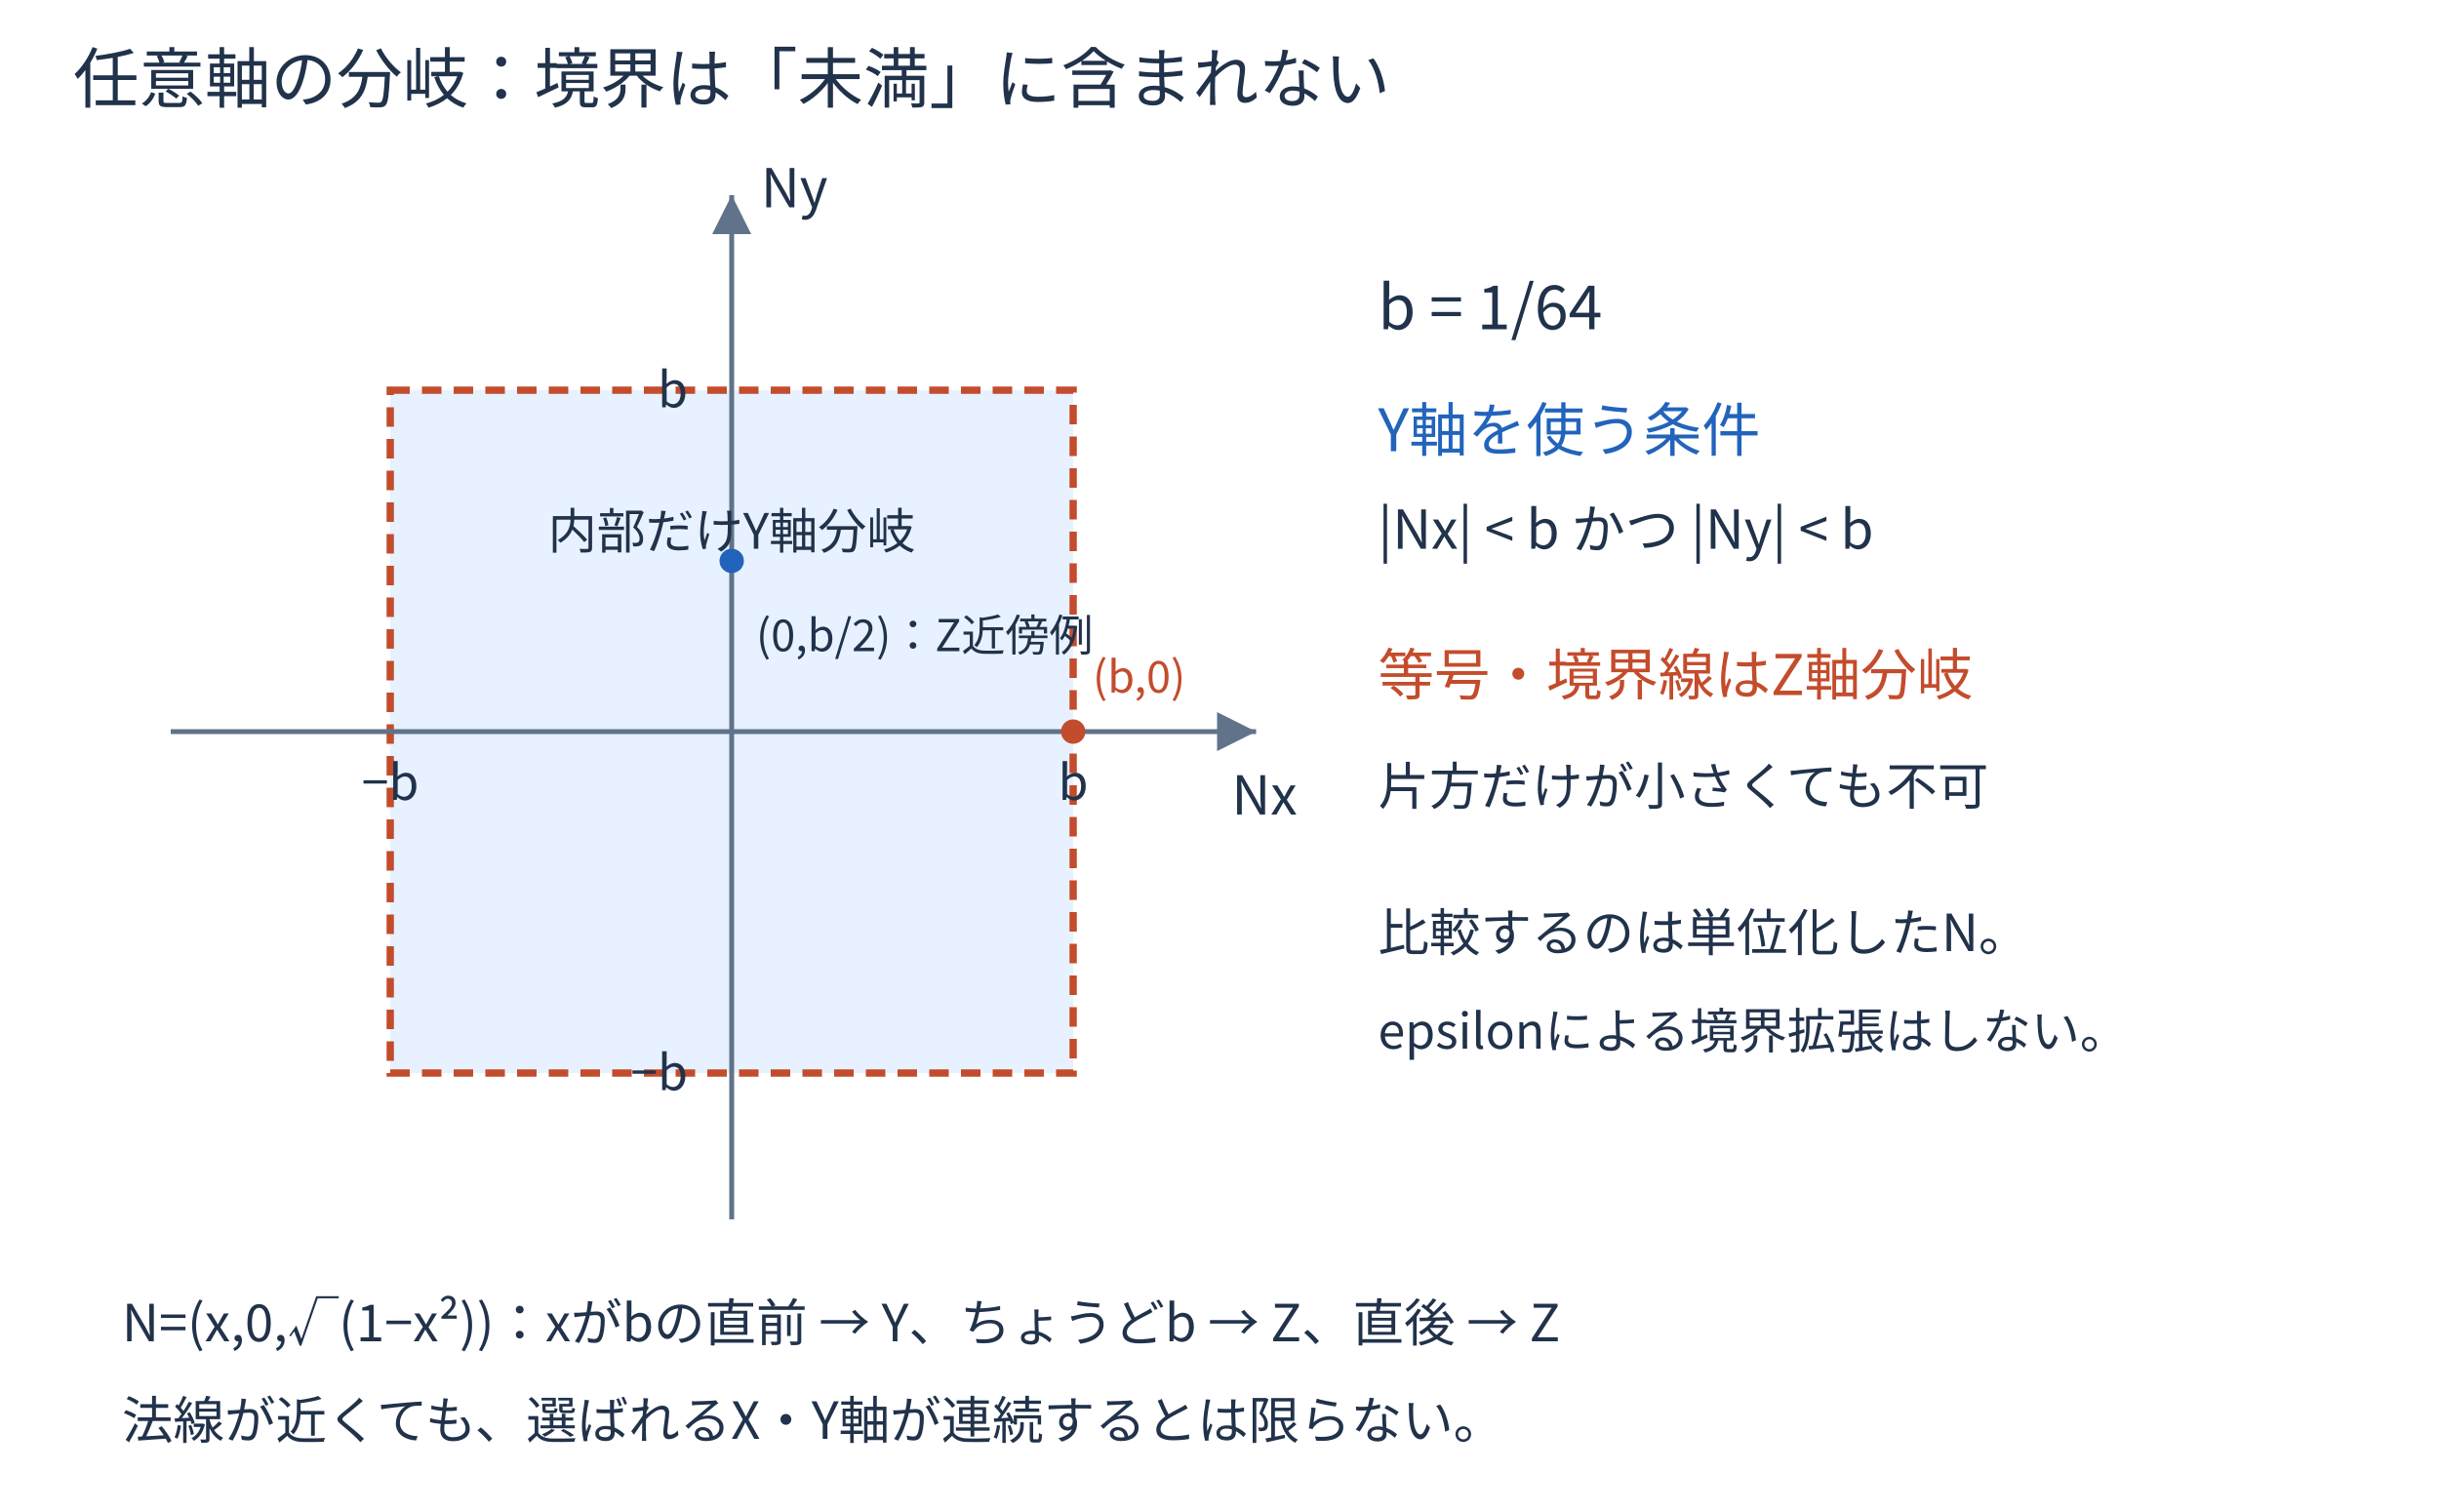
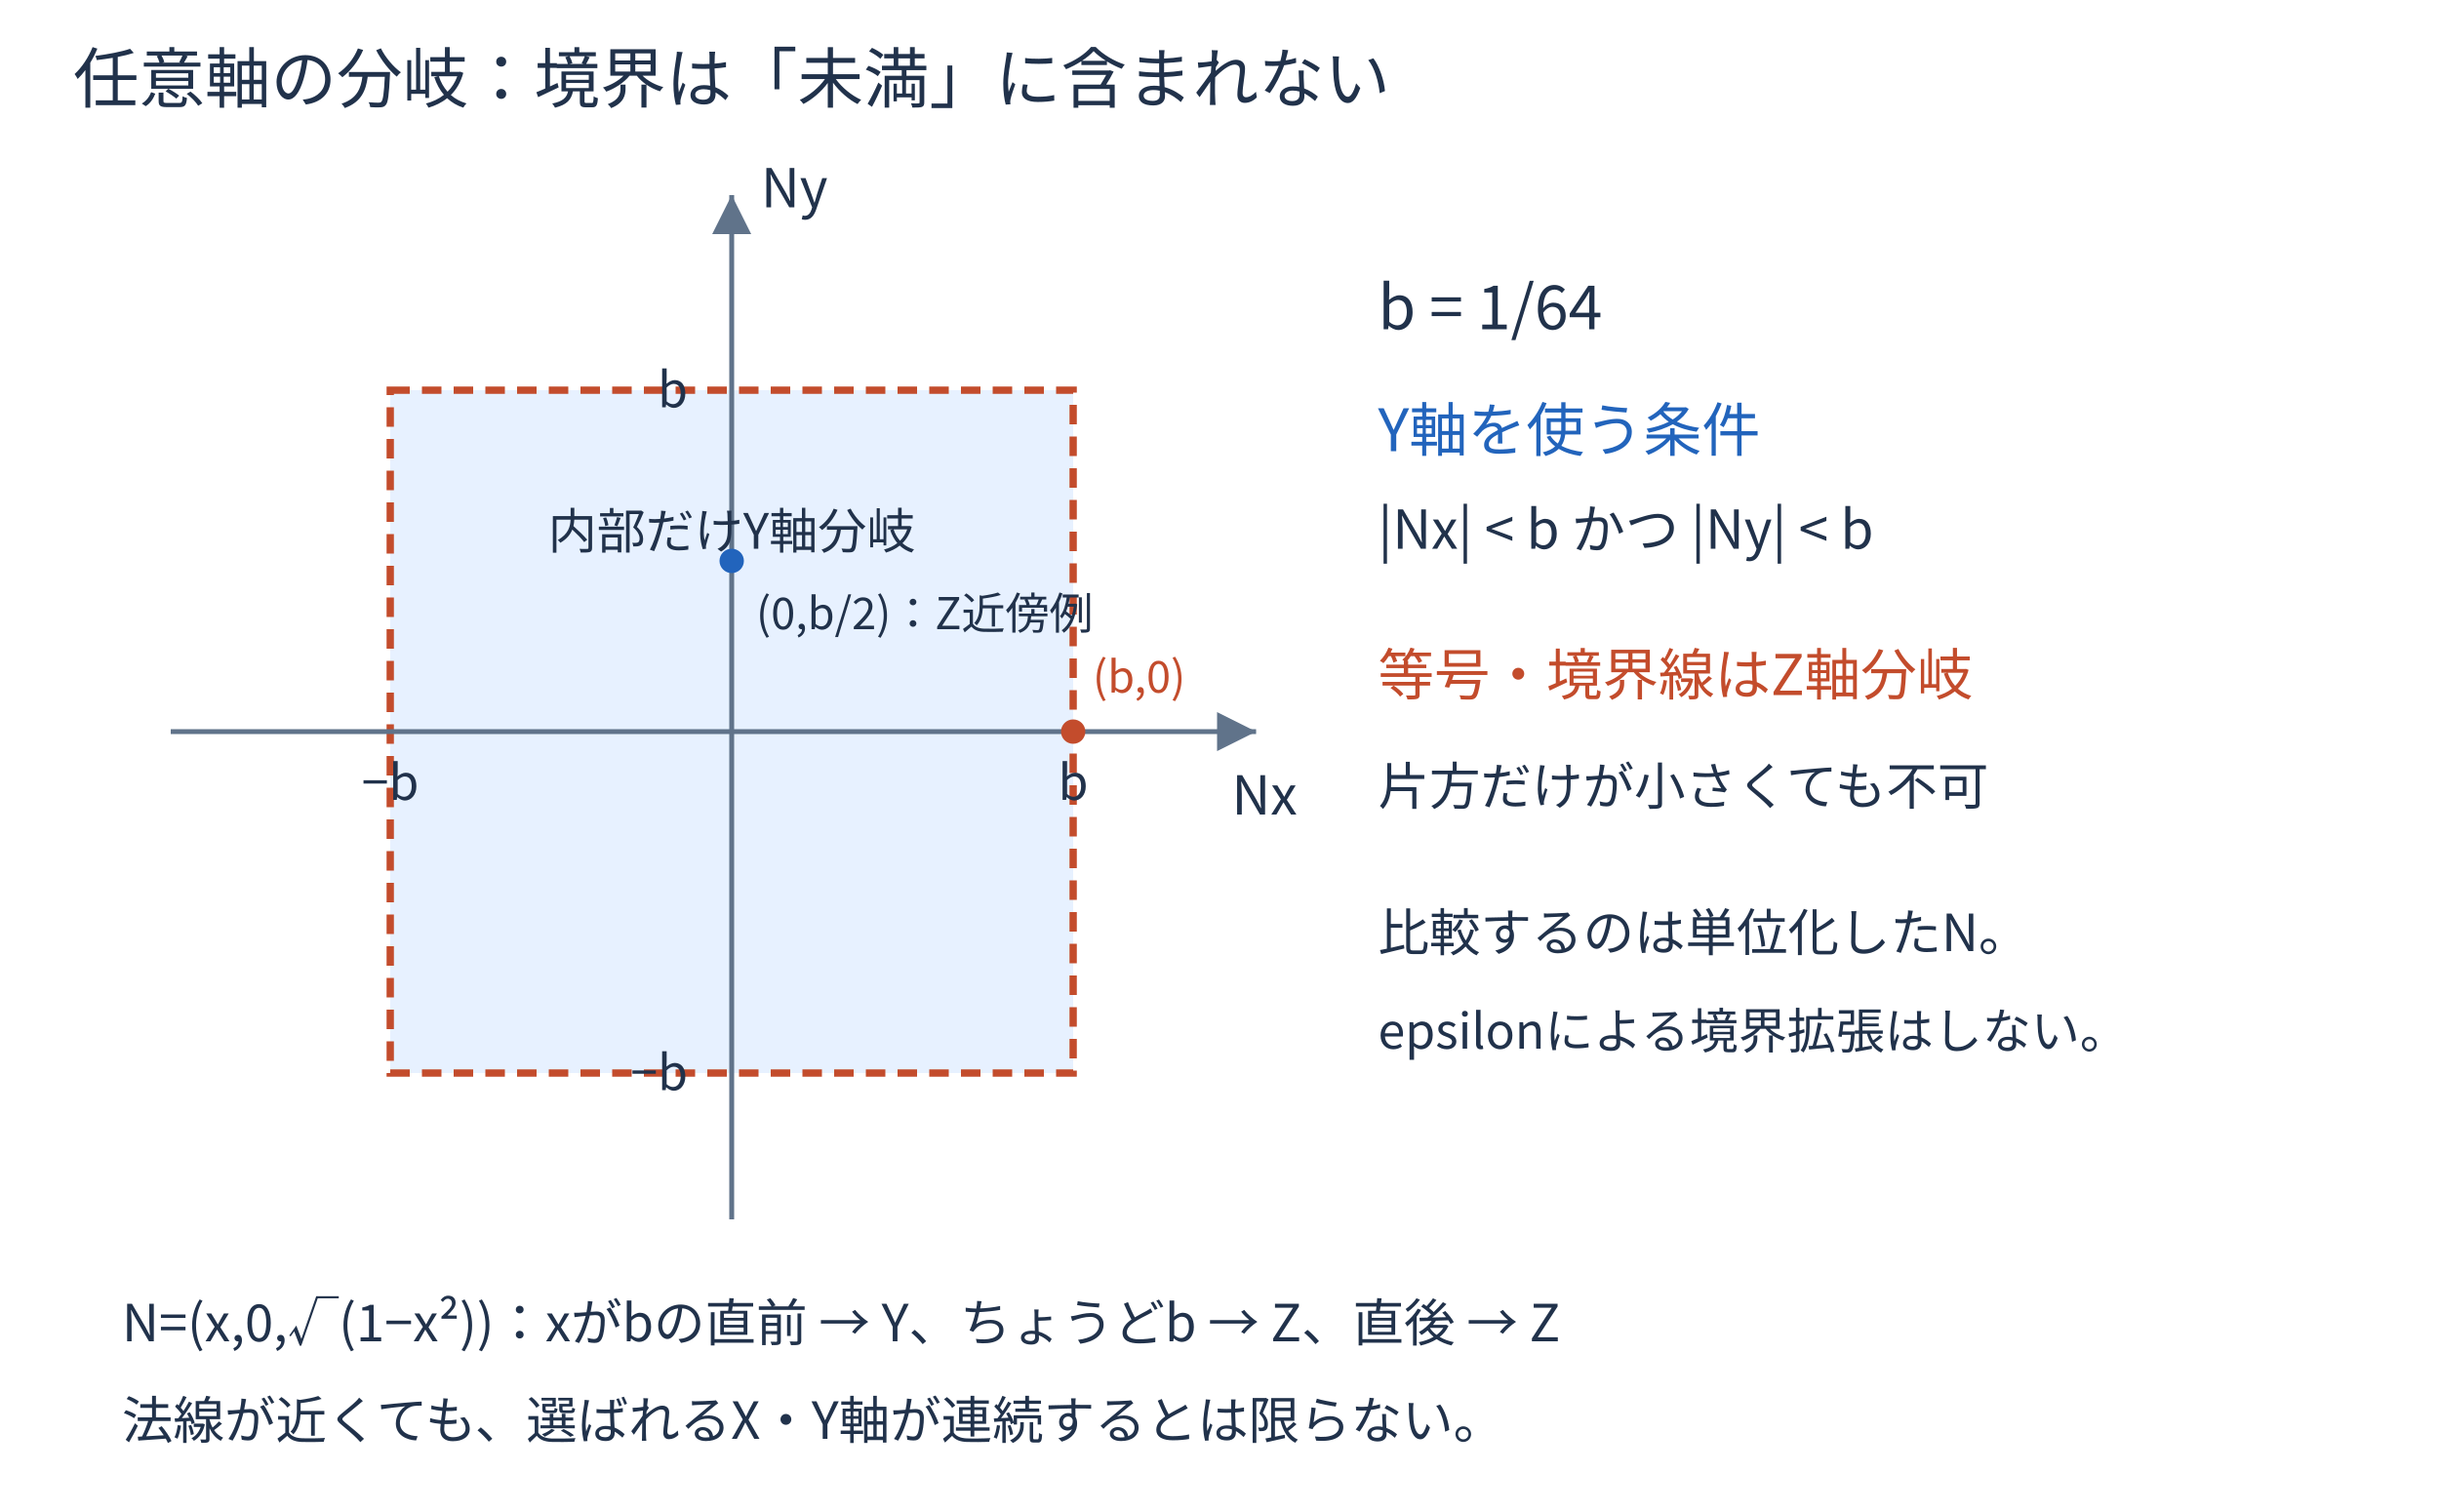
<svg xmlns="http://www.w3.org/2000/svg" width="1000" height="620" viewBox="0 0 1000 620" role="img" aria-labelledby="title desc" style="font-family:Yu Gothic,Meiryo,Noto Sans CJK JP,sans-serif">
  <defs>
    <marker id="arrow" markerWidth="9" markerHeight="9" refX="8" refY="4" orient="auto-start-reverse">
      <path d="M0,0 L8,4 L0,8 Z" fill="context-stroke" />
    </marker>
  </defs>
  <rect width="1000" height="620" fill="#ffffff" />
  <text x="30" y="42" font-size="27" fill="#21324b" text-anchor="start">任意軸の分岐：境界は「未満」に含まれない</text>
  <rect x="160" y="160" width="280" height="280" fill="#e7f1ff" stroke="#c34c2c" stroke-width="3" stroke-dasharray="8 5" />
  <line x1="70.000" y1="300.000" x2="515.000" y2="300.000" stroke="#60738a" stroke-width="2" marker-end="url(#arrow)" />
  <line x1="300.000" y1="500.000" x2="300.000" y2="80.000" stroke="#60738a" stroke-width="2" marker-end="url(#arrow)" />
  <text x="505" y="334" font-size="22" fill="#21324b" text-anchor="start">Nx</text>
  <text x="312" y="85" font-size="22" fill="#21324b" text-anchor="start">Ny</text>
  <text x="160" y="328" font-size="20" fill="#21324b" text-anchor="middle">−b</text>
  <text x="440" y="328" font-size="20" fill="#21324b" text-anchor="middle">b</text>
  <text x="282" y="167" font-size="20" fill="#21324b" text-anchor="end">b</text>
  <text x="282" y="447" font-size="20" fill="#21324b" text-anchor="end">−b</text>
  <text x="300" y="225" font-size="20" fill="#21324b" text-anchor="middle">内部だけY軸分岐</text>
  <circle cx="300.000" cy="230.000" r="5" fill="#2264bc" />
-   <text x="310" y="267" font-size="18" fill="#21324b" text-anchor="start">(0,b/2)：Z近傍例</text>
+   <text x="310" y="258" font-size="18" fill="#21324b" text-anchor="start">(0,b/2)：Z近傍例</text>
  <circle cx="440.000" cy="300.000" r="5" fill="#c34c2c" />
  <text x="448" y="284" font-size="18" fill="#c34c2c" text-anchor="start">(b,0)</text>
  <text x="565" y="135" font-size="25" fill="#21324b" text-anchor="start">b = 1/64</text>
  <text x="565" y="185" font-size="24" fill="#2264bc" text-anchor="start">Y軸を使う条件</text>
  <text x="565" y="225" font-size="22" fill="#21324b" text-anchor="start">|Nx| &lt; b かつ |Ny| &lt; b</text>
  <text x="565" y="285" font-size="23" fill="#c34c2c" text-anchor="start">等号・境界線はZ軸分岐</text>
  <text x="565" y="330" font-size="21" fill="#21324b" text-anchor="start">片方だけが小さくても不可</text>
  <text x="565" y="390" font-size="21" fill="#21324b" text-anchor="start">比較するのは単位化したN。</text>
  <text x="565" y="430" font-size="20" fill="#21324b" text-anchor="start">epsilonによる境界拡張はしない。</text>
  <text x="50" y="550" font-size="21" fill="#21324b" text-anchor="start">N=(x,0,√(1−x²))：xがbの直前 → Y、ちょうどb → Z、直後 → Z</text>
  <text x="50" y="590" font-size="21" fill="#21324b" text-anchor="start">法線が近くても、選ばれるX・Y軸が連続するとは限らない。</text>
</svg>
